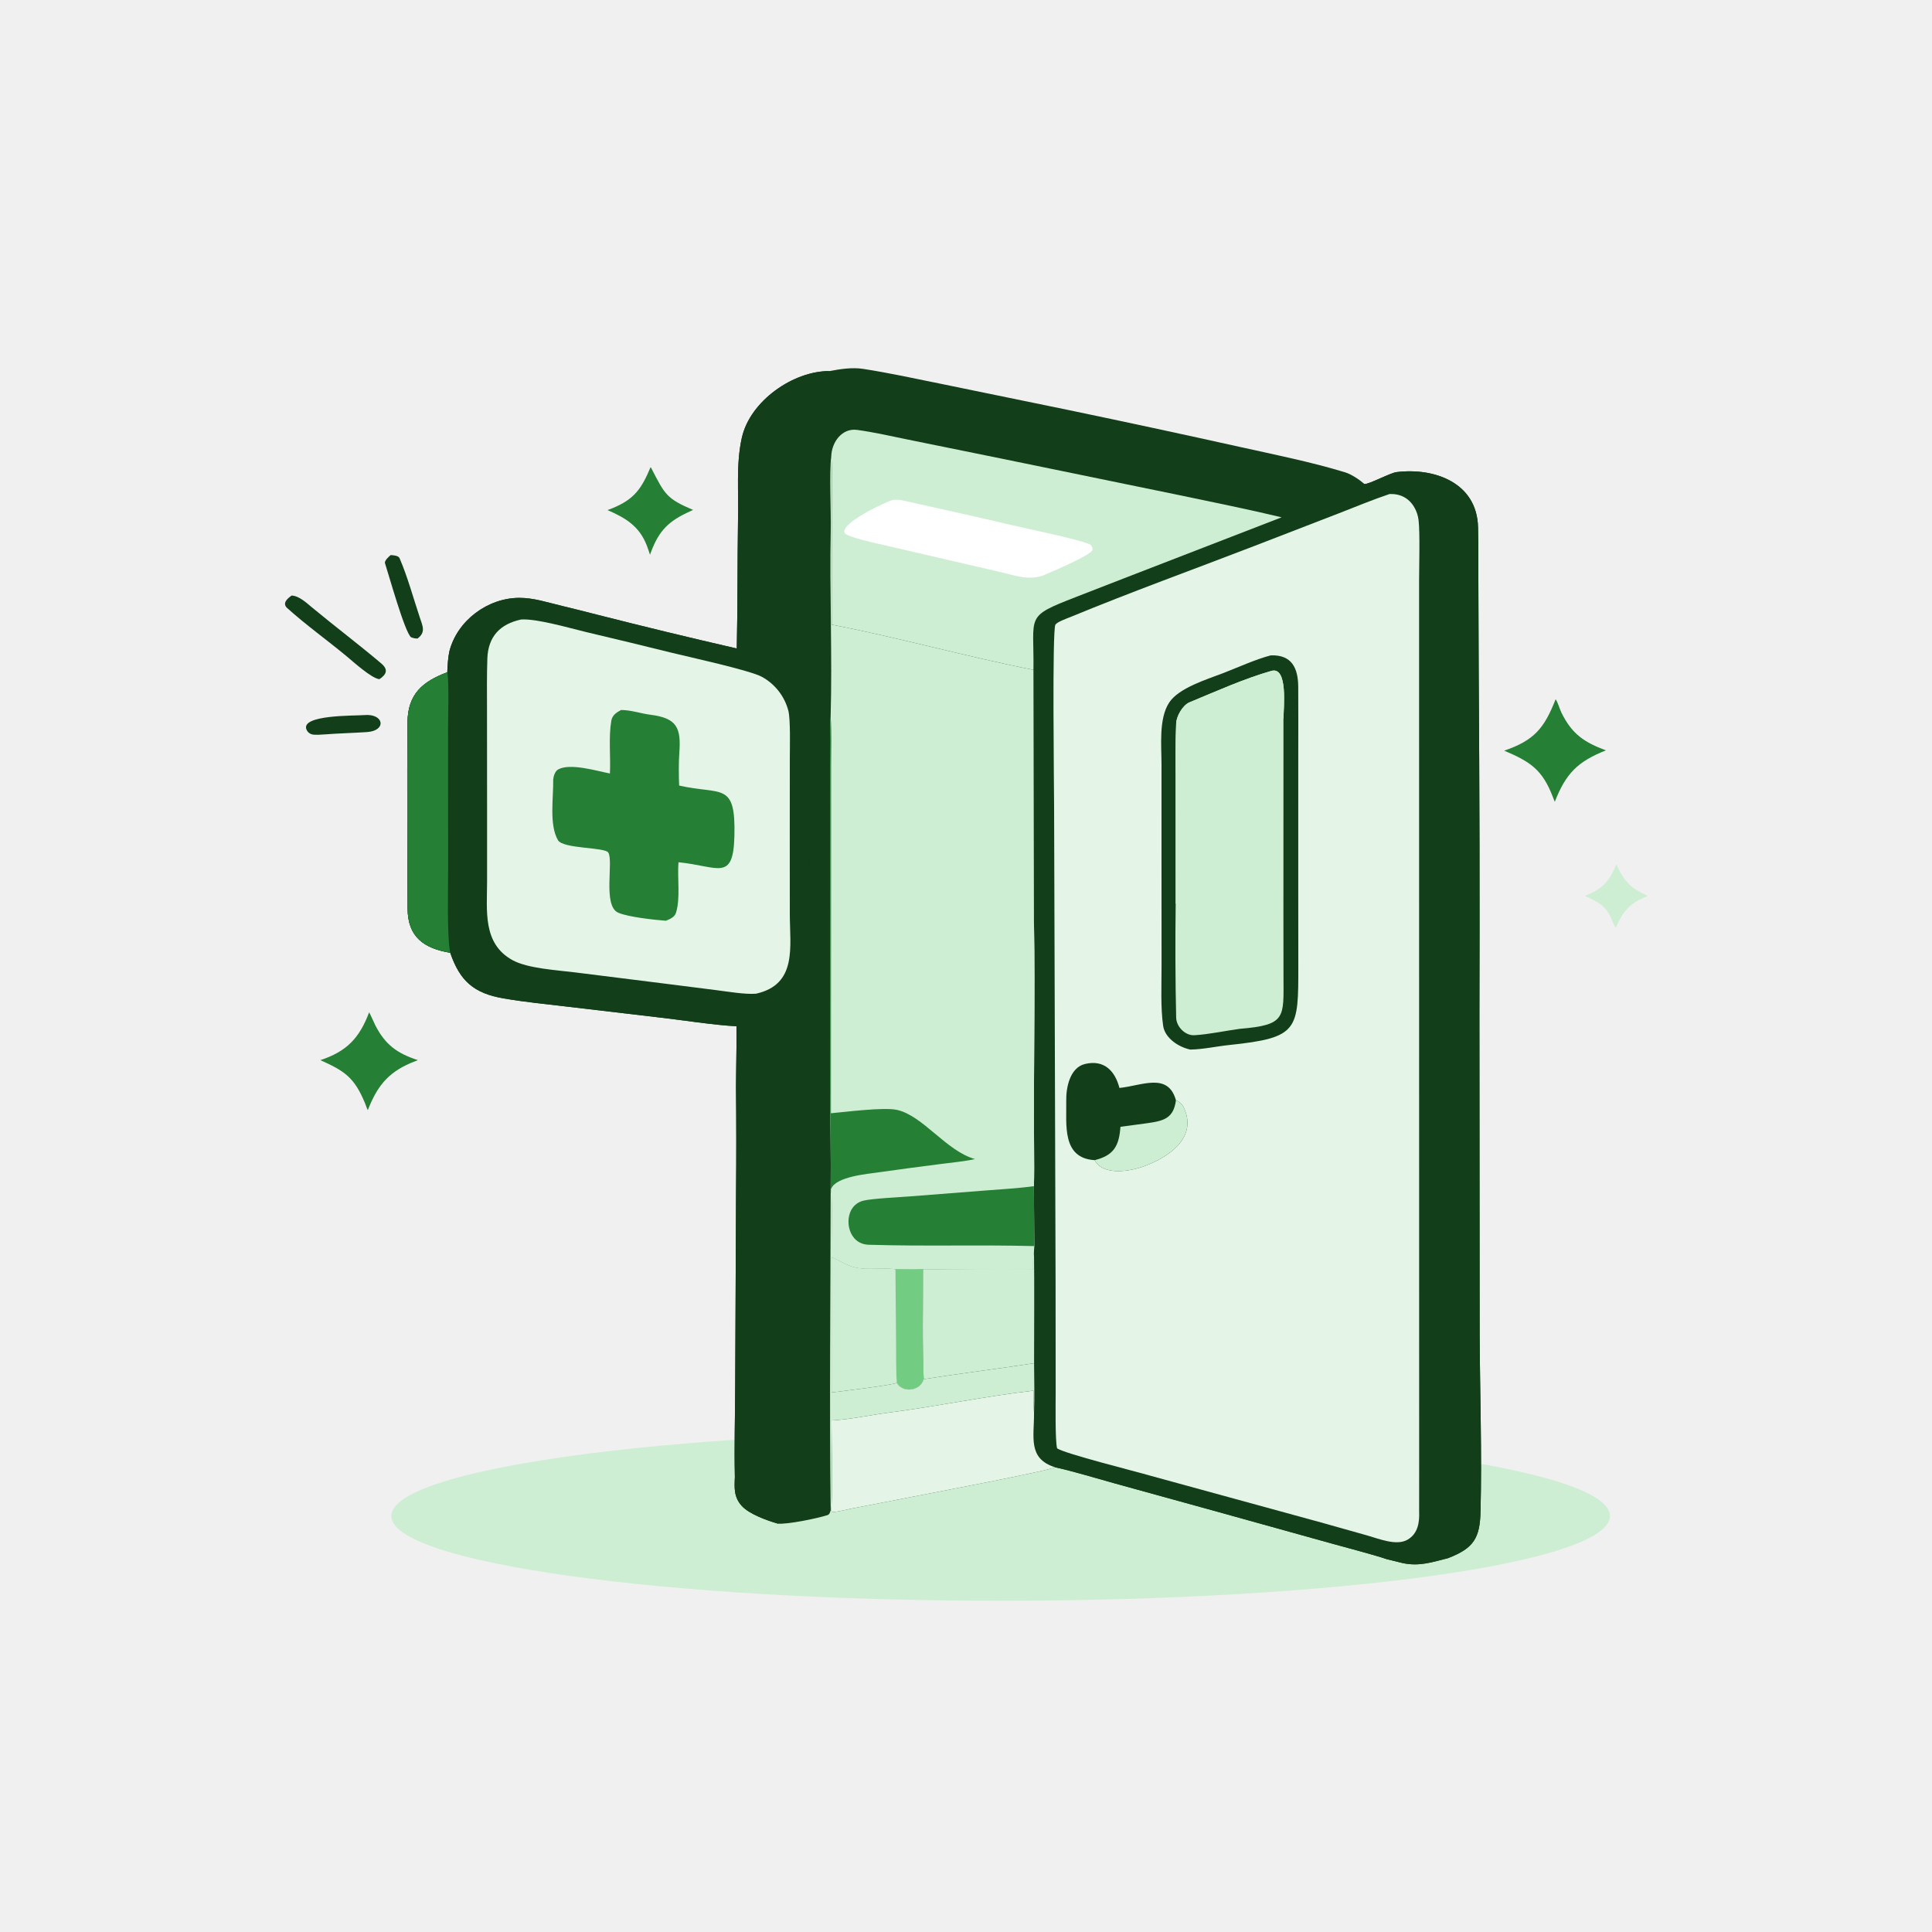
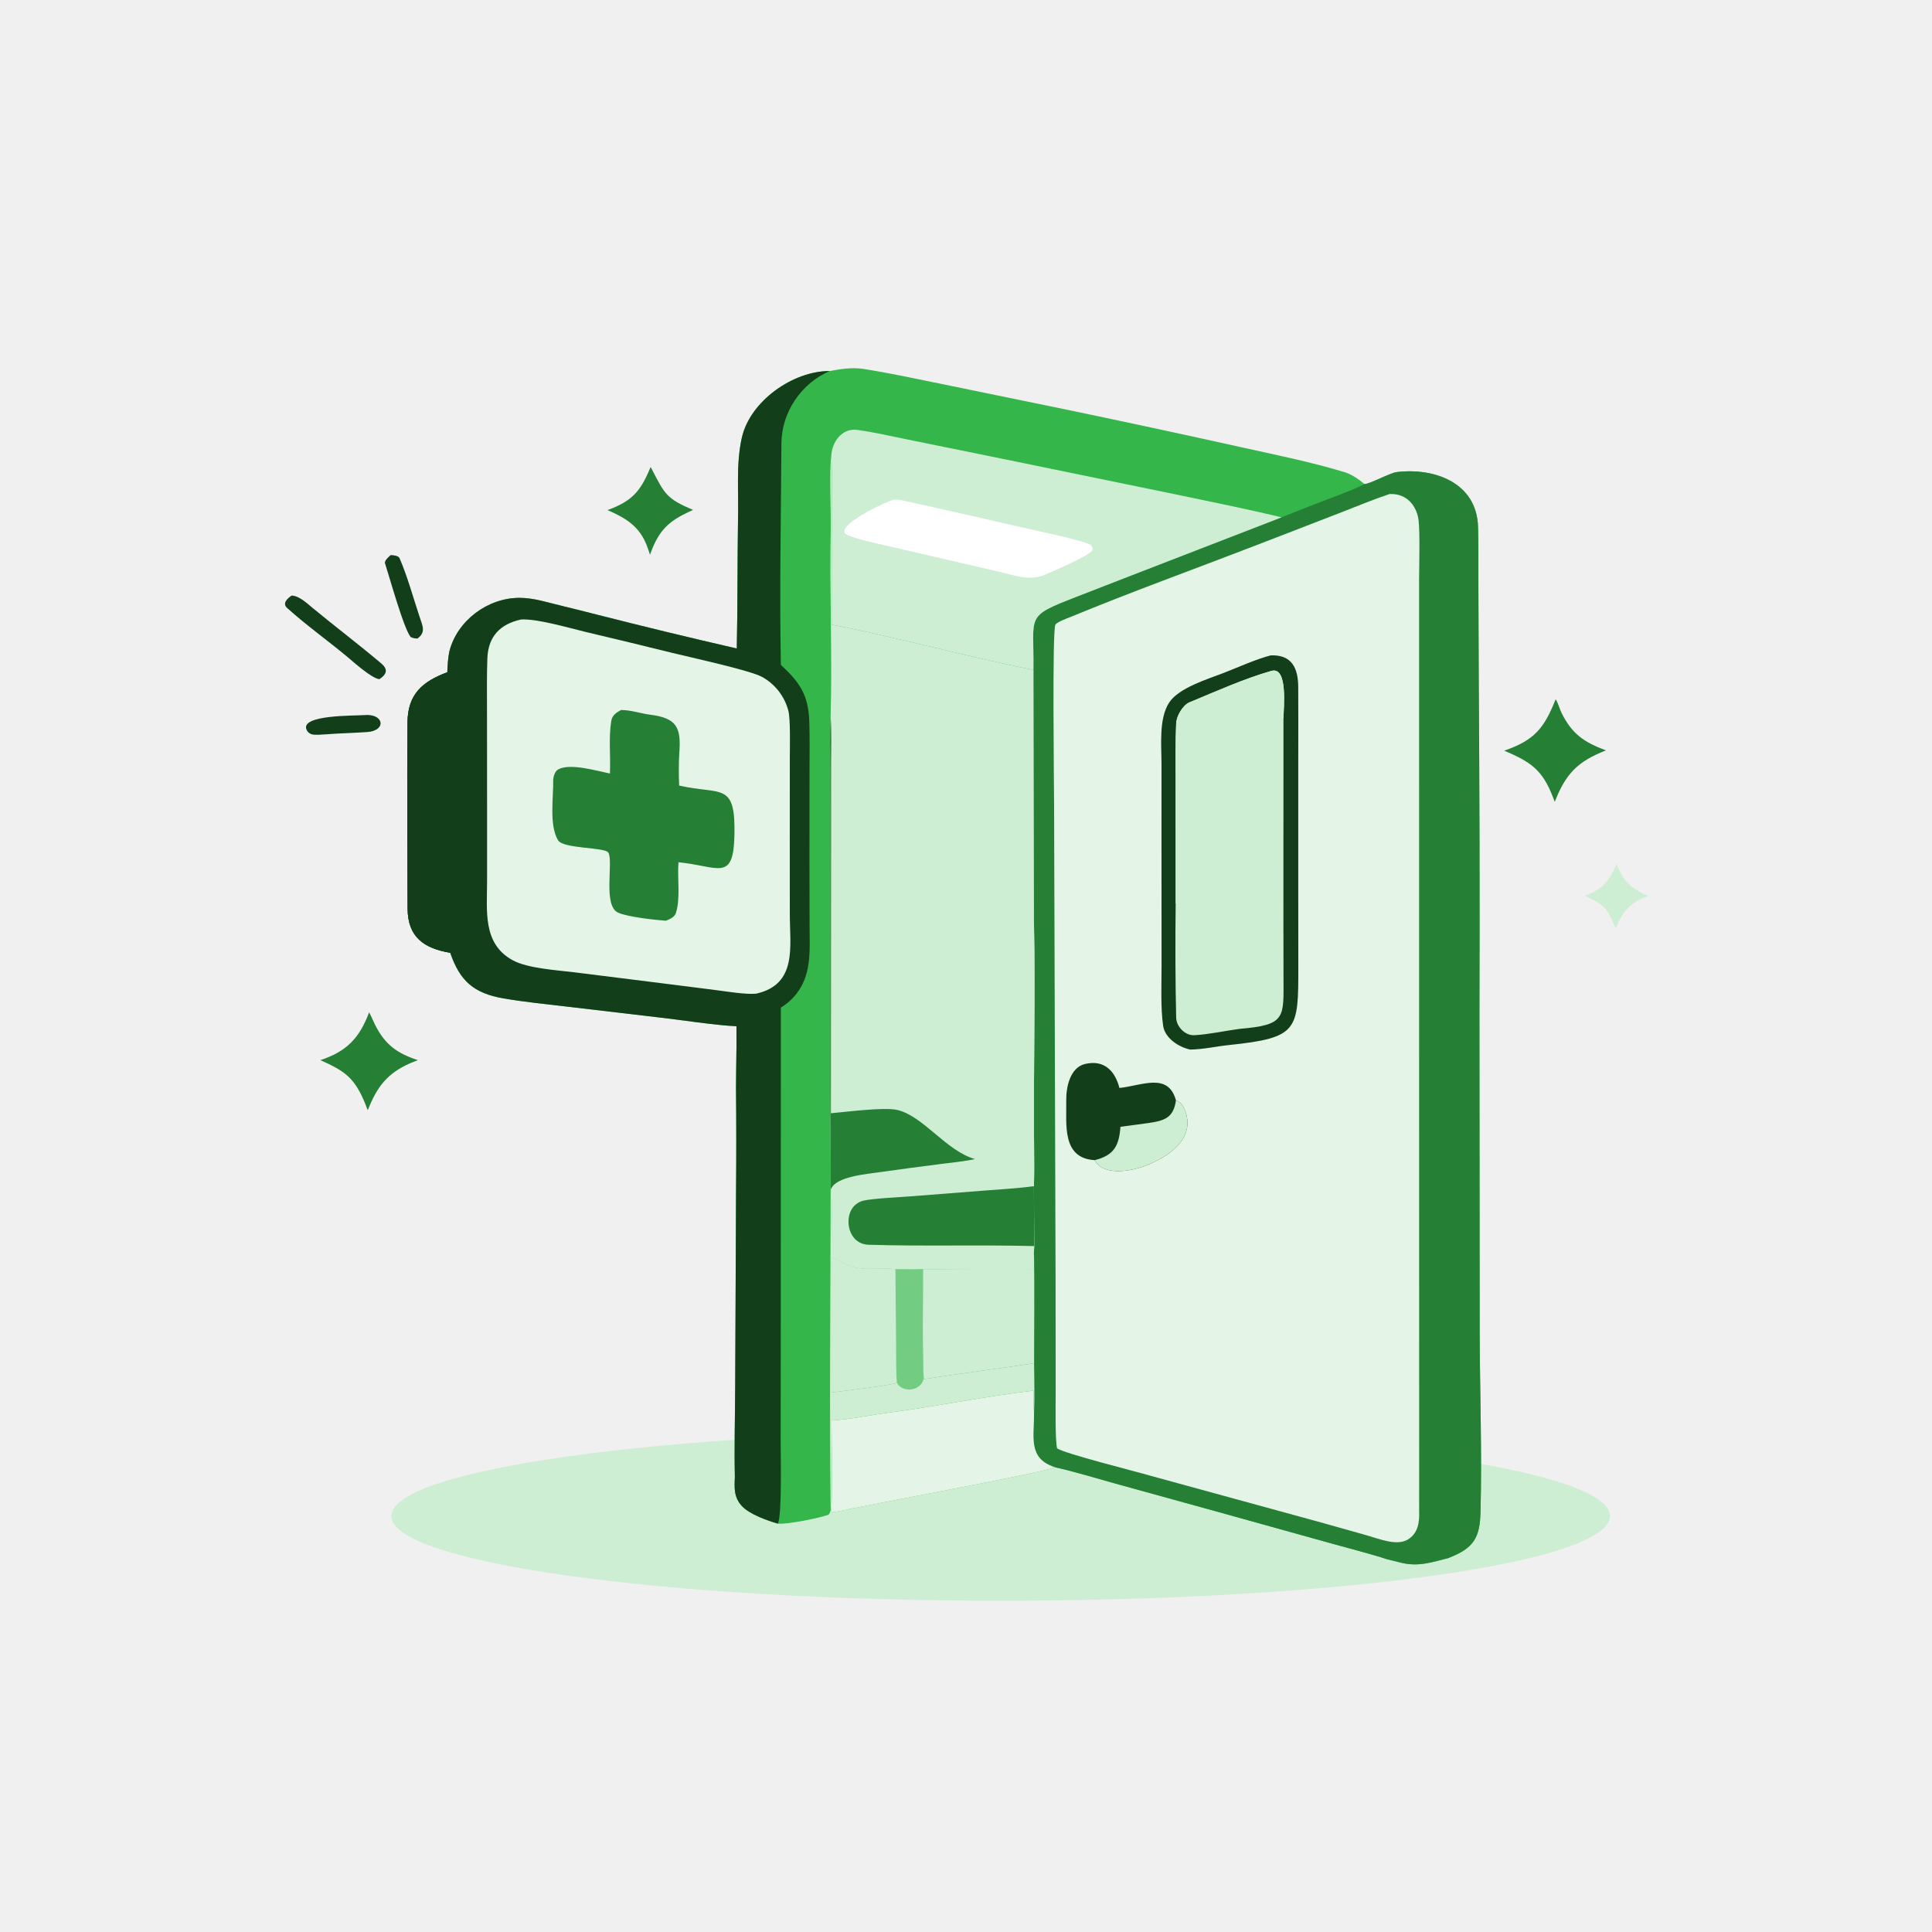
<svg xmlns="http://www.w3.org/2000/svg" width="1254" height="1254" viewBox="0 0 1254 1254" fill="none">
  <ellipse cx="649.5" cy="984" rx="395.5" ry="55" fill="#CEEED3" />
-   <path d="M481.515 284.084C486.851 260.304 514.827 240.688 538.557 240.836C545.488 239.484 553.271 238.346 560.29 239.436C576.787 241.998 593.525 245.611 609.892 248.95L693.269 266.084C730.479 273.836 767.64 281.834 804.739 290.076C827.284 295.079 850.827 299.802 872.944 306.526C877.175 307.811 882.349 311.299 885.612 314.149C888.521 314.461 902.243 306.949 906.48 306.428C931.156 303.395 958.697 313.388 959.346 342.244C959.616 354.033 959.548 365.389 959.56 376.95L959.781 438.208C960.314 511.432 960.467 584.66 960.234 657.883L960.399 867.034C960.565 903.742 961.918 944.283 960.963 980.635C960.65 998.276 956.615 1004.89 939.906 1011.34C929.466 1013.98 921.224 1016.83 910.466 1014.55C908.513 1014.13 901.306 1012.21 900.357 1012.08C890.774 1008.84 875.179 1004.91 864.898 1002L790.338 981.26L723.401 962.781C711.277 959.419 696.784 954.992 684.74 952.322C681.642 954.527 604.148 969.161 593.831 971.2L554.325 978.854C549.578 979.729 545.38 980.991 540.54 981.505L539.783 981.064L539.595 980.225L539.177 980.237C538.763 981.511 538.518 982.956 537.089 983.415C530.321 985.595 511.19 989.495 504.941 988.957C498.022 986.96 486.408 982.846 481.504 977.482C476.237 971.726 476.666 965.732 476.979 958.635C476.516 938.515 477.127 919.631 477.198 899.572L477.751 773.431C477.959 750.421 477.946 727.405 477.713 704.388L477.842 693.801C478.023 684.568 478.08 675.328 478.015 666.088C464.281 665.525 440.58 661.753 425.858 660.155L369.31 653.499C355.144 651.84 341.079 650.456 327 648.056C307.471 644.732 298.501 636.688 292.223 618.406C275.421 615.623 264.635 608.352 264.577 589.73C264.45 549.425 264.122 509.074 264.511 468.775C264.688 450.483 274.318 442.334 290.321 436.348C290.512 432.02 290.754 427.007 291.69 422.721C296.836 402.709 316.565 388.124 337.013 388.044C346.553 388.007 355.684 391.153 364.815 393.288C372.281 395.033 379.627 397.001 387.001 398.83C417.316 406.559 447.724 413.923 478.217 420.922C478.854 393.261 478.571 365.182 479.023 337.47C479.557 319.746 477.613 301.468 481.515 284.084Z" fill="#123E1A" />
-   <path d="M885.613 314.148C888.521 314.46 902.243 306.948 906.48 306.427C931.156 303.394 958.697 313.387 959.346 342.243C959.616 354.033 959.548 365.388 959.561 376.949L959.781 438.207C960.314 511.432 960.467 584.659 960.234 657.883L960.399 867.034C960.565 903.741 961.918 944.282 960.963 980.635C960.651 998.275 956.615 1004.89 939.906 1011.34C929.466 1013.97 921.224 1016.83 910.466 1014.55C908.513 1014.13 901.306 1012.21 900.357 1012.08C890.774 1008.84 875.179 1004.91 864.898 1002L790.338 981.259L723.401 962.78C711.277 959.418 696.784 954.991 684.74 952.322C666.928 946.701 671.294 932.612 671.153 917.035C671.606 907.238 671.214 894.826 671.183 884.833C671.208 860.623 671.435 836.088 671.128 811.902L671.263 808.791L671.085 769.904C671.318 761.987 671.275 753.672 671.196 745.742C670.7 696.697 672.047 647.284 671.104 598.268L670.779 434.786C671.281 398.956 664.877 400.515 698.413 387.475L729.861 375.244L831.858 335.772C842.194 331.601 852.573 327.534 862.988 323.569C868.793 321.339 880.671 317.054 885.613 314.148Z" fill="#123E1A" />
+   <path d="M481.515 284.084C486.851 260.304 514.827 240.688 538.557 240.836C545.488 239.484 553.271 238.346 560.29 239.436C576.787 241.998 593.525 245.611 609.892 248.95L693.269 266.084C730.479 273.836 767.64 281.834 804.739 290.076C827.284 295.079 850.827 299.802 872.944 306.526C877.175 307.811 882.349 311.299 885.612 314.149C888.521 314.461 902.243 306.949 906.48 306.428C931.156 303.395 958.697 313.388 959.346 342.244C959.616 354.033 959.548 365.389 959.56 376.95L959.781 438.208C960.314 511.432 960.467 584.66 960.234 657.883L960.399 867.034C960.565 903.742 961.918 944.283 960.963 980.635C960.65 998.276 956.615 1004.89 939.906 1011.34C929.466 1013.98 921.224 1016.83 910.466 1014.55C908.513 1014.13 901.306 1012.21 900.357 1012.08C890.774 1008.84 875.179 1004.91 864.898 1002L790.338 981.26L723.401 962.781C711.277 959.419 696.784 954.992 684.74 952.322C681.642 954.527 604.148 969.161 593.831 971.2L554.325 978.854C549.578 979.729 545.38 980.991 540.54 981.505L539.783 981.064L539.595 980.225L539.177 980.237C538.763 981.511 538.518 982.956 537.089 983.415C530.321 985.595 511.19 989.495 504.941 988.957C498.022 986.96 486.408 982.846 481.504 977.482C476.237 971.726 476.666 965.732 476.979 958.635C476.516 938.515 477.127 919.631 477.198 899.572L477.751 773.431C477.959 750.421 477.946 727.405 477.713 704.388L477.842 693.801C478.023 684.568 478.08 675.328 478.015 666.088C464.281 665.525 440.58 661.753 425.858 660.155L369.31 653.499C355.144 651.84 341.079 650.456 327 648.056C307.471 644.732 298.501 636.688 292.223 618.406C275.421 615.623 264.635 608.352 264.577 589.73C264.45 549.425 264.122 509.074 264.511 468.775C264.688 450.483 274.318 442.334 290.321 436.348C290.512 432.02 290.754 427.007 291.69 422.721C296.836 402.709 316.565 388.124 337.013 388.044C346.553 388.007 355.684 391.153 364.815 393.288C372.281 395.033 379.627 397.001 387.001 398.83C417.316 406.559 447.724 413.923 478.217 420.922C478.854 393.261 478.571 365.182 479.023 337.47C479.557 319.746 477.613 301.468 481.515 284.084Z" fill="#35B64B" />
+   <path d="M885.613 314.149C888.521 314.461 902.243 306.949 906.48 306.428C931.156 303.395 958.697 313.388 959.346 342.244C959.616 354.034 959.548 365.389 959.561 376.95L959.781 438.208C960.314 511.433 960.467 584.66 960.234 657.884L960.399 867.035C960.565 903.742 961.918 944.283 960.963 980.636C960.651 998.276 956.615 1004.9 939.906 1011.34C929.466 1013.98 921.224 1016.84 910.466 1014.55C908.513 1014.13 901.306 1012.21 900.357 1012.08C890.774 1008.84 875.179 1004.91 864.898 1002.01L790.338 981.26L723.401 962.781C711.277 959.419 696.784 954.992 684.74 952.323C666.928 946.702 671.294 932.613 671.153 917.036C671.606 907.239 671.214 894.827 671.183 884.834C671.208 860.624 671.435 836.089 671.128 811.903L671.263 808.792L671.085 769.905C671.318 761.988 671.275 753.673 671.196 745.743C670.7 696.698 672.047 647.285 671.104 598.269L670.779 434.787C671.281 398.957 664.877 400.516 698.413 387.476L729.861 375.245L831.858 335.773C842.194 331.602 852.573 327.535 862.988 323.57C868.793 321.34 880.671 317.055 885.613 314.149Z" fill="#258035" />
  <path d="M901.93 320.653C908.745 320.379 914.36 323.188 917.875 329.088C919.436 331.717 920.416 334.646 920.752 337.682C921.726 345.732 921.095 367.898 921.089 376.9V457.425L921.12 860.905L921.138 949.432C921.138 959.878 921.089 970.355 921.12 980.886C921.414 988.069 920.422 995.361 913.625 999.347C906.431 1003.57 895.048 998.76 887.278 996.574L857.33 988.148L747.207 957.986C737.759 955.188 691.059 943.554 686.142 940.076C684.789 935.38 685.211 909.957 685.205 903.607L685.144 832.396L684.182 523.369C684.164 510.949 682.866 408.631 685.04 405.428C686.289 403.586 692.504 401.426 694.598 400.562C733.975 384.292 774.24 369.767 814.003 354.431L868.915 333.205C879.44 329.122 891.399 324.161 901.93 320.653Z" fill="#E4F5E7" />
-   <path d="M824.817 425.376C838.428 424.877 842.561 433.54 842.641 445.834C842.739 461.06 842.677 476.295 842.665 491.522L842.659 576.75L842.696 626.822C842.72 668.757 842.91 673.57 797.838 678.285C789.609 679.142 781.055 681.107 772.569 681.242C764.78 679.601 756.128 673.686 754.971 665.892C753.238 654.282 753.942 638.74 753.93 627.024L753.893 547.905L753.899 496.423C753.912 483.988 751.989 466.518 758.877 456.008C765.196 446.363 783.81 440.841 794.318 436.746C803.588 433.134 815.497 427.757 824.817 425.376Z" fill="#123E1A" />
+   <path d="M824.817 425.377C838.428 424.878 842.561 433.541 842.641 445.835C842.739 461.061 842.677 476.296 842.665 491.523L842.659 576.751L842.696 626.823C842.72 668.758 842.91 673.571 797.838 678.286C789.609 679.143 781.055 681.108 772.569 681.243C764.78 679.602 756.128 673.687 754.971 665.893C753.238 654.283 753.942 638.741 753.93 627.025L753.893 547.906L753.899 496.424C753.912 483.989 751.989 466.519 758.877 456.009C765.196 446.364 783.81 440.842 794.318 436.747C803.588 433.135 815.497 427.758 824.817 425.377Z" fill="#123E1A" />
  <path d="M763.096 586.644L763.072 507.552C763.066 494.983 762.833 482.326 763.408 469.786C763.384 465.178 767.615 457.686 772.024 455.876C789.291 448.714 807.268 440.606 825.165 435.471C836.12 432.329 833.132 459.427 833.058 466.226L833.021 595.071L833.076 634.043C833.119 660.535 834.944 665.269 804.806 667.773C795.058 669.071 784.998 671.355 775.226 671.924C769.201 672.279 763.543 666.279 763.415 660.572C762.857 636.168 762.784 611.031 763.096 586.644Z" fill="#CEEED3" />
  <path d="M763.096 586.644L763.072 507.552C763.065 494.983 762.833 482.326 763.408 469.786C763.384 465.178 767.615 457.686 772.024 455.876C789.29 448.714 807.268 440.606 825.165 435.471C836.12 432.329 833.132 459.427 833.058 466.226C831.497 466.758 830.125 467.139 829.231 468.642C823.273 478.655 817.536 489.526 811.97 499.738L777.008 563.677C774.479 568.261 766.035 584.27 763.096 586.644Z" fill="#CEEED3" />
  <path d="M710.518 753.011C689.014 751.792 692.351 729.584 692.063 714.601C691.892 705.735 694.488 692.919 704.26 690.592C716.843 687.592 723.799 695.338 726.591 706.151C741.011 704.737 758.174 695.772 763.262 714.16C766.25 715.342 767.621 717.038 768.877 720.05C776.8 739.118 757.978 751.272 742.731 756.923C733.614 760.309 716.078 763.401 710.518 753.011Z" fill="#123E1A" />
  <path d="M763.262 714.16C766.25 715.342 767.621 717.038 768.876 720.051C776.8 739.118 757.977 751.272 742.731 756.923C733.614 760.31 716.077 763.402 710.518 753.011C722.972 749.955 726.364 743.747 727.246 731.378C733.277 730.582 739.4 729.78 745.419 728.923C755.957 727.423 761.743 725.445 763.262 714.16Z" fill="#CEEED3" />
  <path d="M704.217 699.783C713.573 698.54 716.745 704.492 716.31 712.942C715.79 722.99 719.347 737.63 709.275 743.147C697.794 743.208 697.978 731.997 697.672 723.259C697.359 714.595 696.178 705.178 704.217 699.783Z" fill="#123E1A" />
  <path d="M387.001 398.83C417.316 406.559 447.724 413.924 478.217 420.923C478.854 393.261 478.571 365.183 479.023 337.471C479.557 319.746 477.613 301.469 481.515 284.084C486.851 260.304 514.827 240.689 538.557 240.837C519.835 248.852 507.294 267.834 507.19 287.8C506.943 335.214 505.881 384.196 506.839 431.545C519.171 443.027 524.73 450.964 525.306 468.705C525.649 479.275 525.427 490.352 525.422 500.959L525.388 561.164L525.47 599.783C525.458 617.065 527.391 634.133 514.732 647.622C512.384 650.083 509.728 652.233 506.829 654.008L506.783 856.681L506.69 934.707C506.675 944.553 507.667 982.1 504.941 988.957C498.022 986.961 486.408 982.847 481.504 977.483C476.237 971.727 476.666 965.733 476.979 958.636C476.516 938.516 477.127 919.632 477.198 899.573L477.751 773.432C477.954 750.959 477.947 728.48 477.729 706L477.842 693.802C478.023 684.568 478.08 675.329 478.015 666.089C464.281 665.526 440.58 661.754 425.858 660.156L369.31 653.5C355.144 651.841 341.079 650.457 327 648.057C307.471 644.733 298.501 636.689 292.223 618.406C275.421 615.624 264.635 608.353 264.577 589.73C264.45 549.425 264.122 509.075 264.511 468.776C264.688 450.484 274.318 442.335 290.321 436.349C290.512 432.021 290.754 427.008 291.69 422.721C296.836 402.709 316.565 388.125 337.013 388.045C346.553 388.007 355.684 391.153 364.815 393.288C372.281 395.034 379.627 397.002 387.001 398.83Z" fill="#123E1A" />
-   <path d="M290.321 436.348C291.539 441.811 290.826 465.988 290.821 473.375L290.886 563.719C290.869 576.409 290.033 607.266 292.223 618.405C275.421 615.623 264.635 608.352 264.577 589.729C264.45 549.424 264.122 509.074 264.511 468.775C264.688 450.483 274.318 442.334 290.321 436.348Z" fill="#258035" />
+   <path d="M290.321 436.348C291.539 441.811 290.826 465.988 290.821 473.375L290.886 563.719C290.869 576.409 290.033 607.266 292.223 618.405C275.421 615.623 264.635 608.352 264.577 589.729C264.45 549.424 264.122 509.074 264.511 468.775C264.688 450.483 274.318 442.334 290.321 436.348Z" fill="#123E1A" />
  <path d="M338.229 402.099C348.32 401.417 369.554 407.64 380.089 410.162C398.862 414.594 417.609 419.128 436.332 423.763C446.769 426.328 487.074 435.134 494.612 439.359C503.06 444.021 509.231 451.941 511.687 461.272C513.156 466.947 512.647 485.266 512.647 491.754L512.616 543.534L512.641 593.126C512.651 614.546 517.656 638.955 490.708 644.979C483.694 645.535 472.414 643.634 465.028 642.686L429.703 638.213L373.405 631.163C361.692 629.683 342.548 628.659 332.609 623.181C313.117 612.438 316.151 590.999 316.147 572.174L316.145 522.519L316.097 460.439C316.091 449.403 315.931 438.413 316.33 427.38C316.843 413.17 324.565 405.032 338.229 402.099Z" fill="#E4F5E7" />
  <path d="M403.103 460.828C409.726 460.866 416.167 463.168 421.978 463.89C439.502 466.069 442.176 472.349 440.9 489.017C440.484 494.443 440.547 504.19 440.809 509.869C468.29 516.177 477.58 506.978 476.682 542.613C475.926 572.618 466.272 562.2 440.371 559.661C439.569 570.089 441.727 583.169 438.736 592.524C437.833 595.347 434.719 596.66 432.128 597.627C424.504 597.025 407.749 595.236 401.261 592.404C391.059 587.952 398.363 558.873 394.81 553.365C392.52 549.814 365.643 551.015 362.199 545.387C356.288 535.436 359.303 517.543 359.063 506C359.276 503.778 360.2 500.576 362.333 499.396C370.082 495.109 387.629 500.456 395.884 502.052C396.391 490.924 394.957 478.471 396.769 467.86C397.397 464.182 400.057 462.495 403.103 460.828Z" fill="#258035" />
  <path d="M539.127 465.366C540.284 425.662 538.397 383.818 539.215 343.988C539.468 331.704 538.204 306.83 539.553 295.902C540.359 305.792 539.886 322.501 539.883 333.099L539.808 405.425C582.81 413.75 627.238 426.185 670.779 434.787L671.104 598.269C672.047 647.284 670.7 696.697 671.196 745.743C671.275 753.672 671.318 761.987 671.085 769.905L671.263 808.792L671.128 811.903C670.326 815.65 670.504 820.15 670.485 824.032C646.673 824.185 622.854 824.075 599.048 823.708C593.88 824.02 586.526 823.781 581.199 823.769C572.8 822.465 563.136 824.541 554.703 822.532C549.353 821.259 544.812 817.885 539.749 815.913C539.628 804.506 540.613 782.04 539.466 771.686L539.163 771.668C539.413 749.827 538.846 728.452 538.825 706.721L538.86 556.699L538.833 498.62C538.83 488.62 538.483 475.156 539.127 465.366Z" fill="#CEEED3" />
  <path d="M670.577 751.622C670.026 712.728 671.251 673.553 670.822 634.627C670.694 622.68 670.571 610.189 671.104 598.27C672.047 647.285 670.7 696.698 671.196 745.744C671.275 753.673 671.318 761.988 671.085 769.905L671.263 808.793L671.128 811.903C670.326 815.651 670.504 820.151 670.485 824.033C646.673 824.186 622.854 824.076 599.048 823.708C593.88 824.021 586.526 823.782 581.199 823.77C572.8 822.465 563.136 824.541 554.703 822.533C549.353 821.259 544.812 817.885 539.749 815.914C539.628 804.507 540.613 782.041 539.466 771.687C542.391 763.721 563.001 761.964 570.35 760.911C583.569 759.037 596.807 757.261 610.057 755.59C616.652 754.738 626.767 753.728 632.847 752.32C645.277 752.418 657.927 751.603 670.577 751.622Z" fill="#CEEED3" />
  <path d="M671.085 769.904L671.263 808.792C635.59 807.867 599.586 809.037 563.865 807.928C550.6 807.518 547.814 791.188 553.543 783.767C555.252 781.55 557.664 779.983 560.384 779.315C565.959 777.938 584.028 777.032 590.714 776.529L639.515 772.721C649.599 771.931 661.203 771.276 671.085 769.904Z" fill="#258035" />
  <path d="M539.127 465.365C539.848 473.432 539.455 487.447 539.452 495.901L539.43 550.671L539.322 722.573C549.072 721.716 573.709 718.507 582.185 720.387C599.176 724.159 614.129 747.102 632.847 752.319C626.767 753.727 616.652 754.737 610.057 755.588C596.807 757.26 583.569 759.036 570.35 760.909C563.001 761.963 542.391 763.72 539.466 771.686L539.163 771.668C539.413 749.827 538.846 728.451 538.825 706.72L538.86 556.698L538.833 498.619C538.83 488.62 538.483 475.156 539.127 465.365Z" fill="#258035" />
  <path d="M539.553 295.902C539.955 286.876 546.537 277.687 556.398 279.042C567.42 280.556 578.623 283.137 589.545 285.37L649.465 297.549L765.889 321.472C787.521 326.015 810.415 330.62 831.858 335.772L729.861 375.245L698.413 387.475C664.877 400.516 671.281 398.957 670.779 434.786C627.238 426.185 582.809 413.75 539.808 405.424L539.883 333.098C539.886 322.501 540.359 305.791 539.553 295.902Z" fill="#CEEED3" />
  <path d="M580.014 324.388C581.909 324.29 584.303 324.44 586.116 324.852C609.463 330.162 634.194 335.452 657.351 340.974C666.799 343.228 702.233 350.409 707.983 353.65C709.312 355.893 709.03 354.74 709.091 357.169C706.011 361.362 683.601 370.599 677.263 373.467C667.479 376.885 659.298 373.601 649.581 371.36L619.529 364.402L574.787 354.034C570.032 352.913 549.553 348.617 548.218 345.886C545.173 339.657 575.48 325.309 580.014 324.388Z" fill="white" />
  <path d="M539.704 921.996C551.111 921.421 565.564 918.341 577.303 916.828C607.846 912.897 640.237 906.119 670.724 902.629C670.773 907.57 670.822 912.114 671.153 917.036C671.293 932.613 666.928 946.703 684.74 952.324C681.641 954.528 604.148 969.162 593.831 971.201L554.325 978.855C549.578 979.73 545.38 980.992 540.539 981.506L539.783 981.065L539.595 980.226C540.459 963.278 539.707 939.477 539.704 921.996Z" fill="#E4F5E7" />
  <path d="M670.485 824.032C670.504 820.15 670.326 815.65 671.128 811.902C671.434 836.088 671.208 860.623 671.183 884.834C647.346 888.489 623.215 891.453 599.531 895.17C598.533 873.219 599.127 846.063 599.048 823.708C622.854 824.075 646.673 824.185 670.485 824.032Z" fill="#CEEED3" />
  <path d="M539.748 815.914C544.811 817.886 549.352 821.26 554.703 822.533C563.135 824.541 572.799 822.466 581.199 823.77C586.526 823.782 593.88 824.021 599.048 823.709C599.127 846.064 598.533 873.22 599.531 895.171C597.143 903.345 585.54 904.013 582.142 897.547C579.125 899.096 545.583 903.119 539.745 903.798L539.748 815.914Z" fill="#CEEED3" />
  <path d="M581.199 823.768C586.526 823.78 593.88 824.019 599.048 823.707C599.127 846.062 598.534 873.218 599.532 895.169C597.144 903.343 585.54 904.011 582.142 897.545C581.499 891.005 581.701 879.366 581.622 872.538L581.199 823.768Z" fill="#72CC81" />
  <path d="M539.162 771.668L539.466 771.686C540.612 782.04 539.628 804.506 539.748 815.913L539.744 903.797C545.583 903.118 579.125 899.095 582.142 897.546C585.54 904.012 597.143 903.344 599.531 895.17C623.215 891.453 647.346 888.49 671.183 884.834C671.214 894.827 671.605 907.238 671.152 917.035C670.822 912.112 670.773 907.569 670.724 902.628C640.237 906.118 607.846 912.896 577.303 916.827C565.564 918.339 551.111 921.419 539.703 921.995C539.707 939.476 540.459 963.276 539.595 980.225L539.176 980.237C538.298 911.359 539.119 840.638 539.162 771.668Z" fill="#CEEED3" />
  <path d="M1009.7 453.883C1010.92 455.216 1012.34 460.206 1013.41 462.404C1020.29 476.538 1028.32 481.801 1042.36 487.041C1024.02 494.279 1016.3 502.094 1009.16 520.435C1008.9 519.892 1008.24 518.134 1008 517.514C1001.09 499.382 993.207 494.439 976.344 487.23C995.797 480.525 1002.29 472.77 1009.7 453.883Z" fill="#258035" />
  <path d="M239.595 657.057C240.719 658.955 242.33 662.965 243.45 665.182C250.017 678.163 257.785 683.692 271.231 688.094C269.594 688.713 267.971 689.374 266.363 690.06C251.216 696.654 244.604 705.631 238.728 720.571C238.175 719.64 237.482 717.436 237.043 716.365C230.08 699.361 223.721 695.148 207.922 688.113C225.061 682.461 233.297 673.779 239.595 657.057Z" fill="#258035" />
  <path d="M422.261 303.234C422.924 304.023 422.551 303.493 423.04 304.444C431.486 320.871 432.801 323.769 449.855 330.956L445.745 332.897C432.307 339.317 426.848 346.159 421.897 360.069C421.252 358.039 420.552 356.027 419.799 354.034C414.91 341.41 405.979 336.165 394.312 331.08C395.336 330.719 396.351 330.333 397.356 329.922C411.917 324.015 416.5 316.897 422.261 303.234Z" fill="#258035" />
  <path d="M189.297 386.545C194.257 386.784 198.999 391.352 202.823 394.518C217.552 406.715 232.853 418.259 247.445 430.604C252.11 434.55 250.979 437.693 246.277 440.83C241.223 440.395 229.312 429.556 225.004 425.985C212.267 415.425 198.692 405.74 186.417 394.682C182.897 391.511 186.734 388.322 189.297 386.545Z" fill="#123E1A" />
  <path d="M253.562 360.285C255.11 360.366 258.574 360.55 259.342 362.299C264.611 374.52 268.155 387.818 272.386 400.478C274.356 406.373 276.502 410.369 270.992 414.456C268.84 414.354 268.871 414.328 266.813 413.641C262.688 410.323 252.343 373.016 249.904 365.629C249.343 363.931 252.354 361.344 253.562 360.285Z" fill="#123E1A" />
  <path d="M1049.16 560.979C1054.11 572.355 1058.55 576.451 1069.51 581.48C1058.01 586.239 1053.52 591.03 1048.73 602.348C1048.36 601.966 1046.56 597.927 1046.28 597.235C1042.45 587.886 1037.59 585.56 1028.63 581.48L1029.53 581.12C1040.71 576.625 1044.59 571.667 1049.16 560.979Z" fill="#CEEED3" />
  <path d="M236.194 464.15C249.356 462.89 251.096 474.294 238.264 475.158C229.155 475.771 220.066 475.965 210.95 476.666C208.749 476.794 204.183 477.219 202.226 476.581C200.713 476.104 199.496 474.971 198.912 473.496C195.049 463.855 230.009 464.646 236.194 464.15Z" fill="#123E1A" />
</svg>
